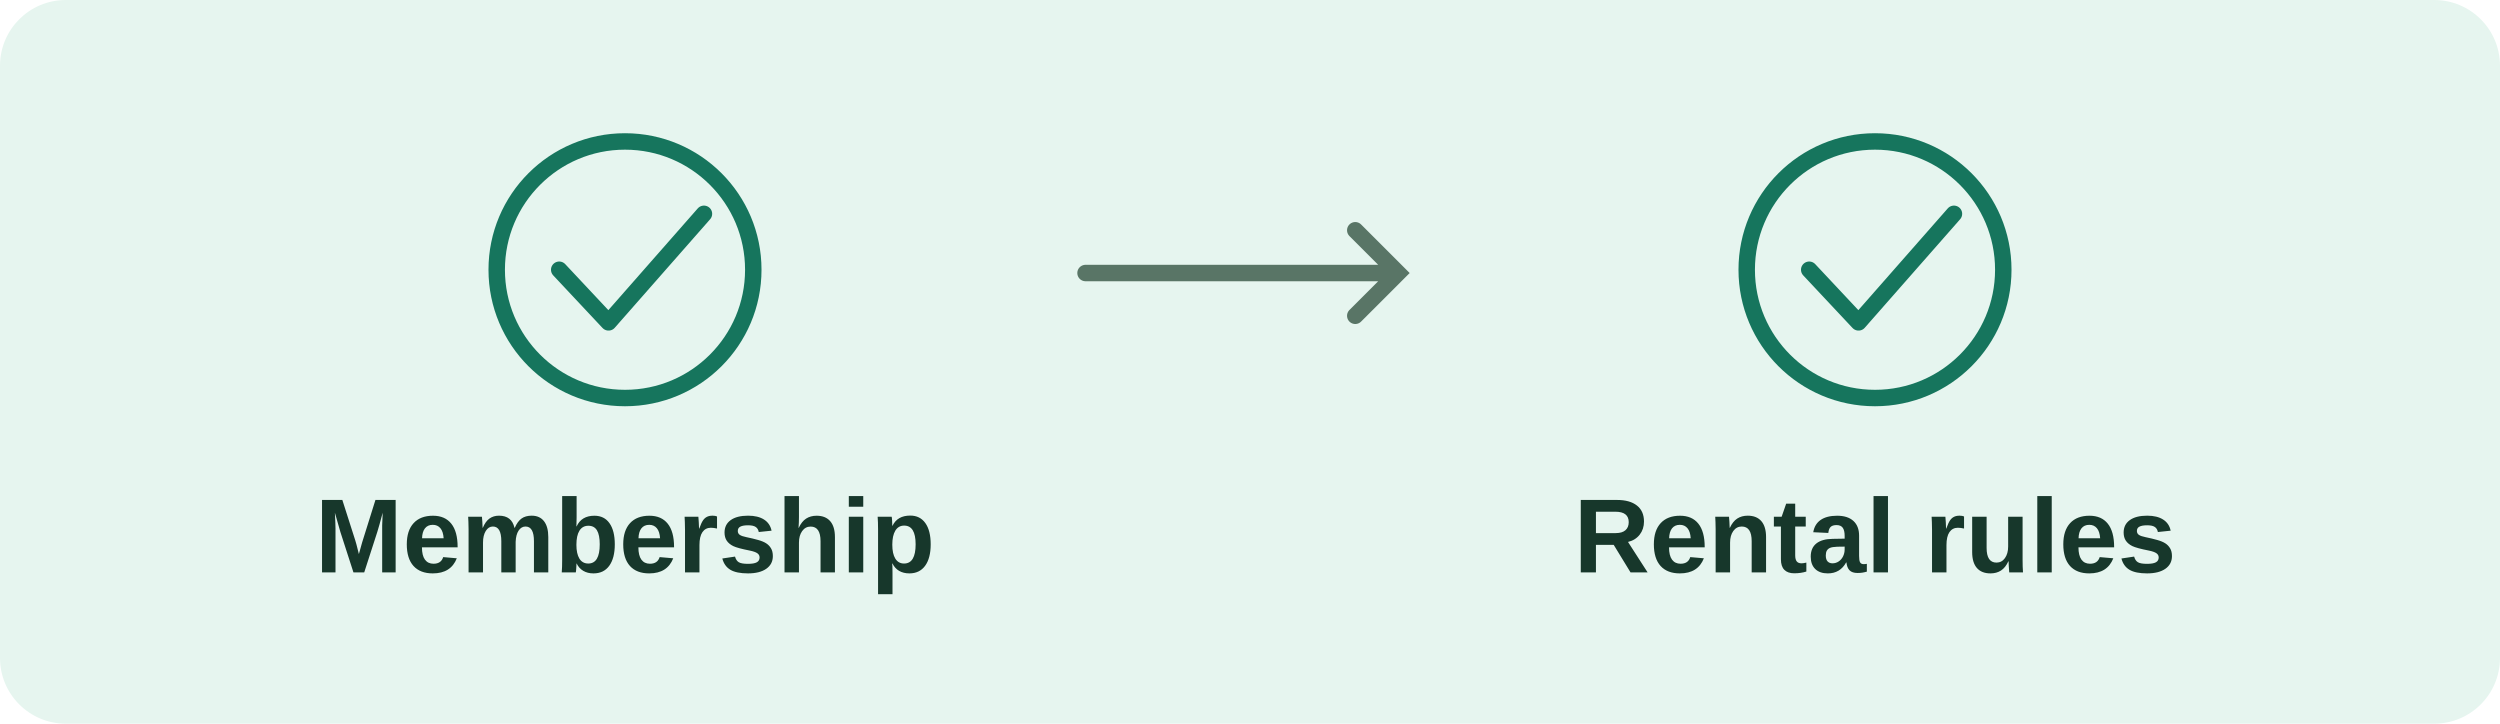
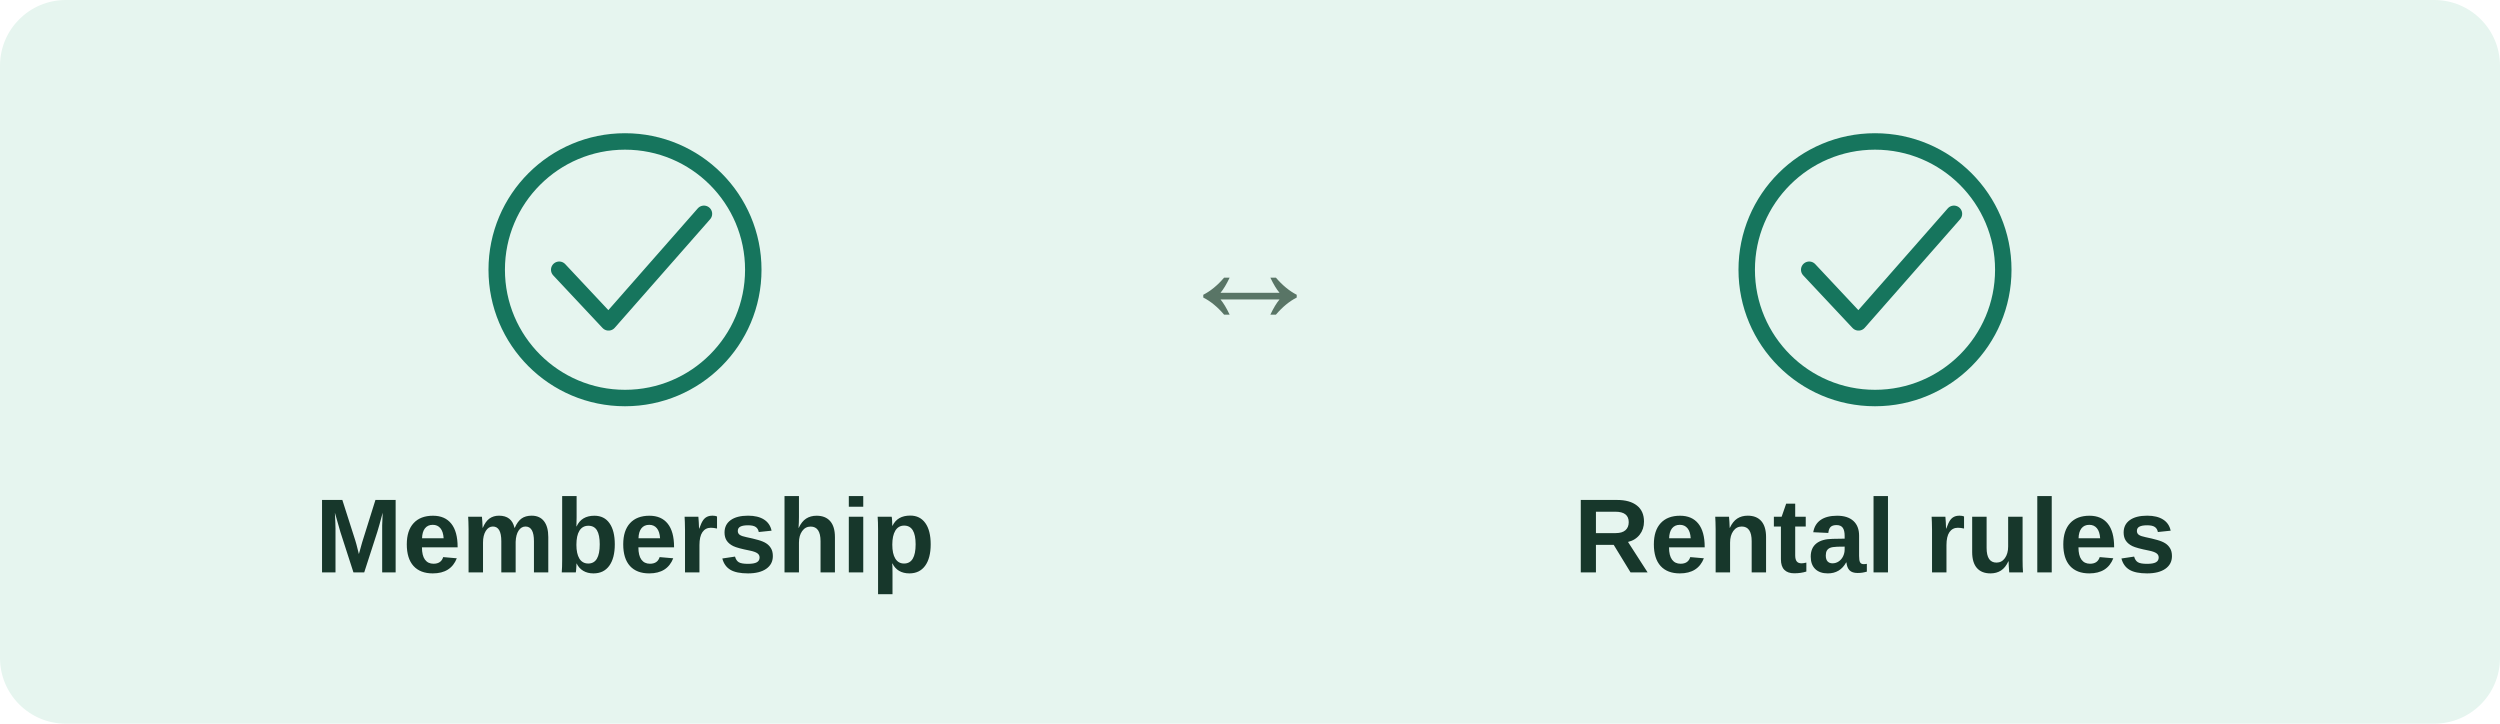
<svg xmlns="http://www.w3.org/2000/svg" viewBox="0 0 760 220" role="img">
  <rect width="760" height="220" rx="20" fill="#e6f5ef" />
  <g transform="translate(190 82)" stroke="#16755d" stroke-width="5" fill="none" stroke-linecap="round" stroke-linejoin="round">
    <circle r="39" />
    <path d="M-20 0L-5 16L24-17" />
  </g>
  <text x="190" y="174" text-anchor="middle" font-family="Arial,sans-serif" font-size="32" font-weight="700" fill="#17372b">Membership</text>
  <g transform="translate(570 82)" stroke="#16755d" stroke-width="5" fill="none" stroke-linecap="round" stroke-linejoin="round">
    <circle r="39" />
    <path d="M-20 0L-5 16L24-17" />
  </g>
  <text x="570" y="174" text-anchor="middle" font-family="Arial,sans-serif" font-size="32" font-weight="700" fill="#17372b">Rental rules</text>
-   <path d="M330 83H425M412 70L425 83L412 96" fill="none" stroke="#597566" stroke-width="5" stroke-linecap="round" />
+   <text x="380" y="98" text-anchor="middle" font-family="Arial,sans-serif" font-size="48" fill="#597566">↔</text>
</svg>
